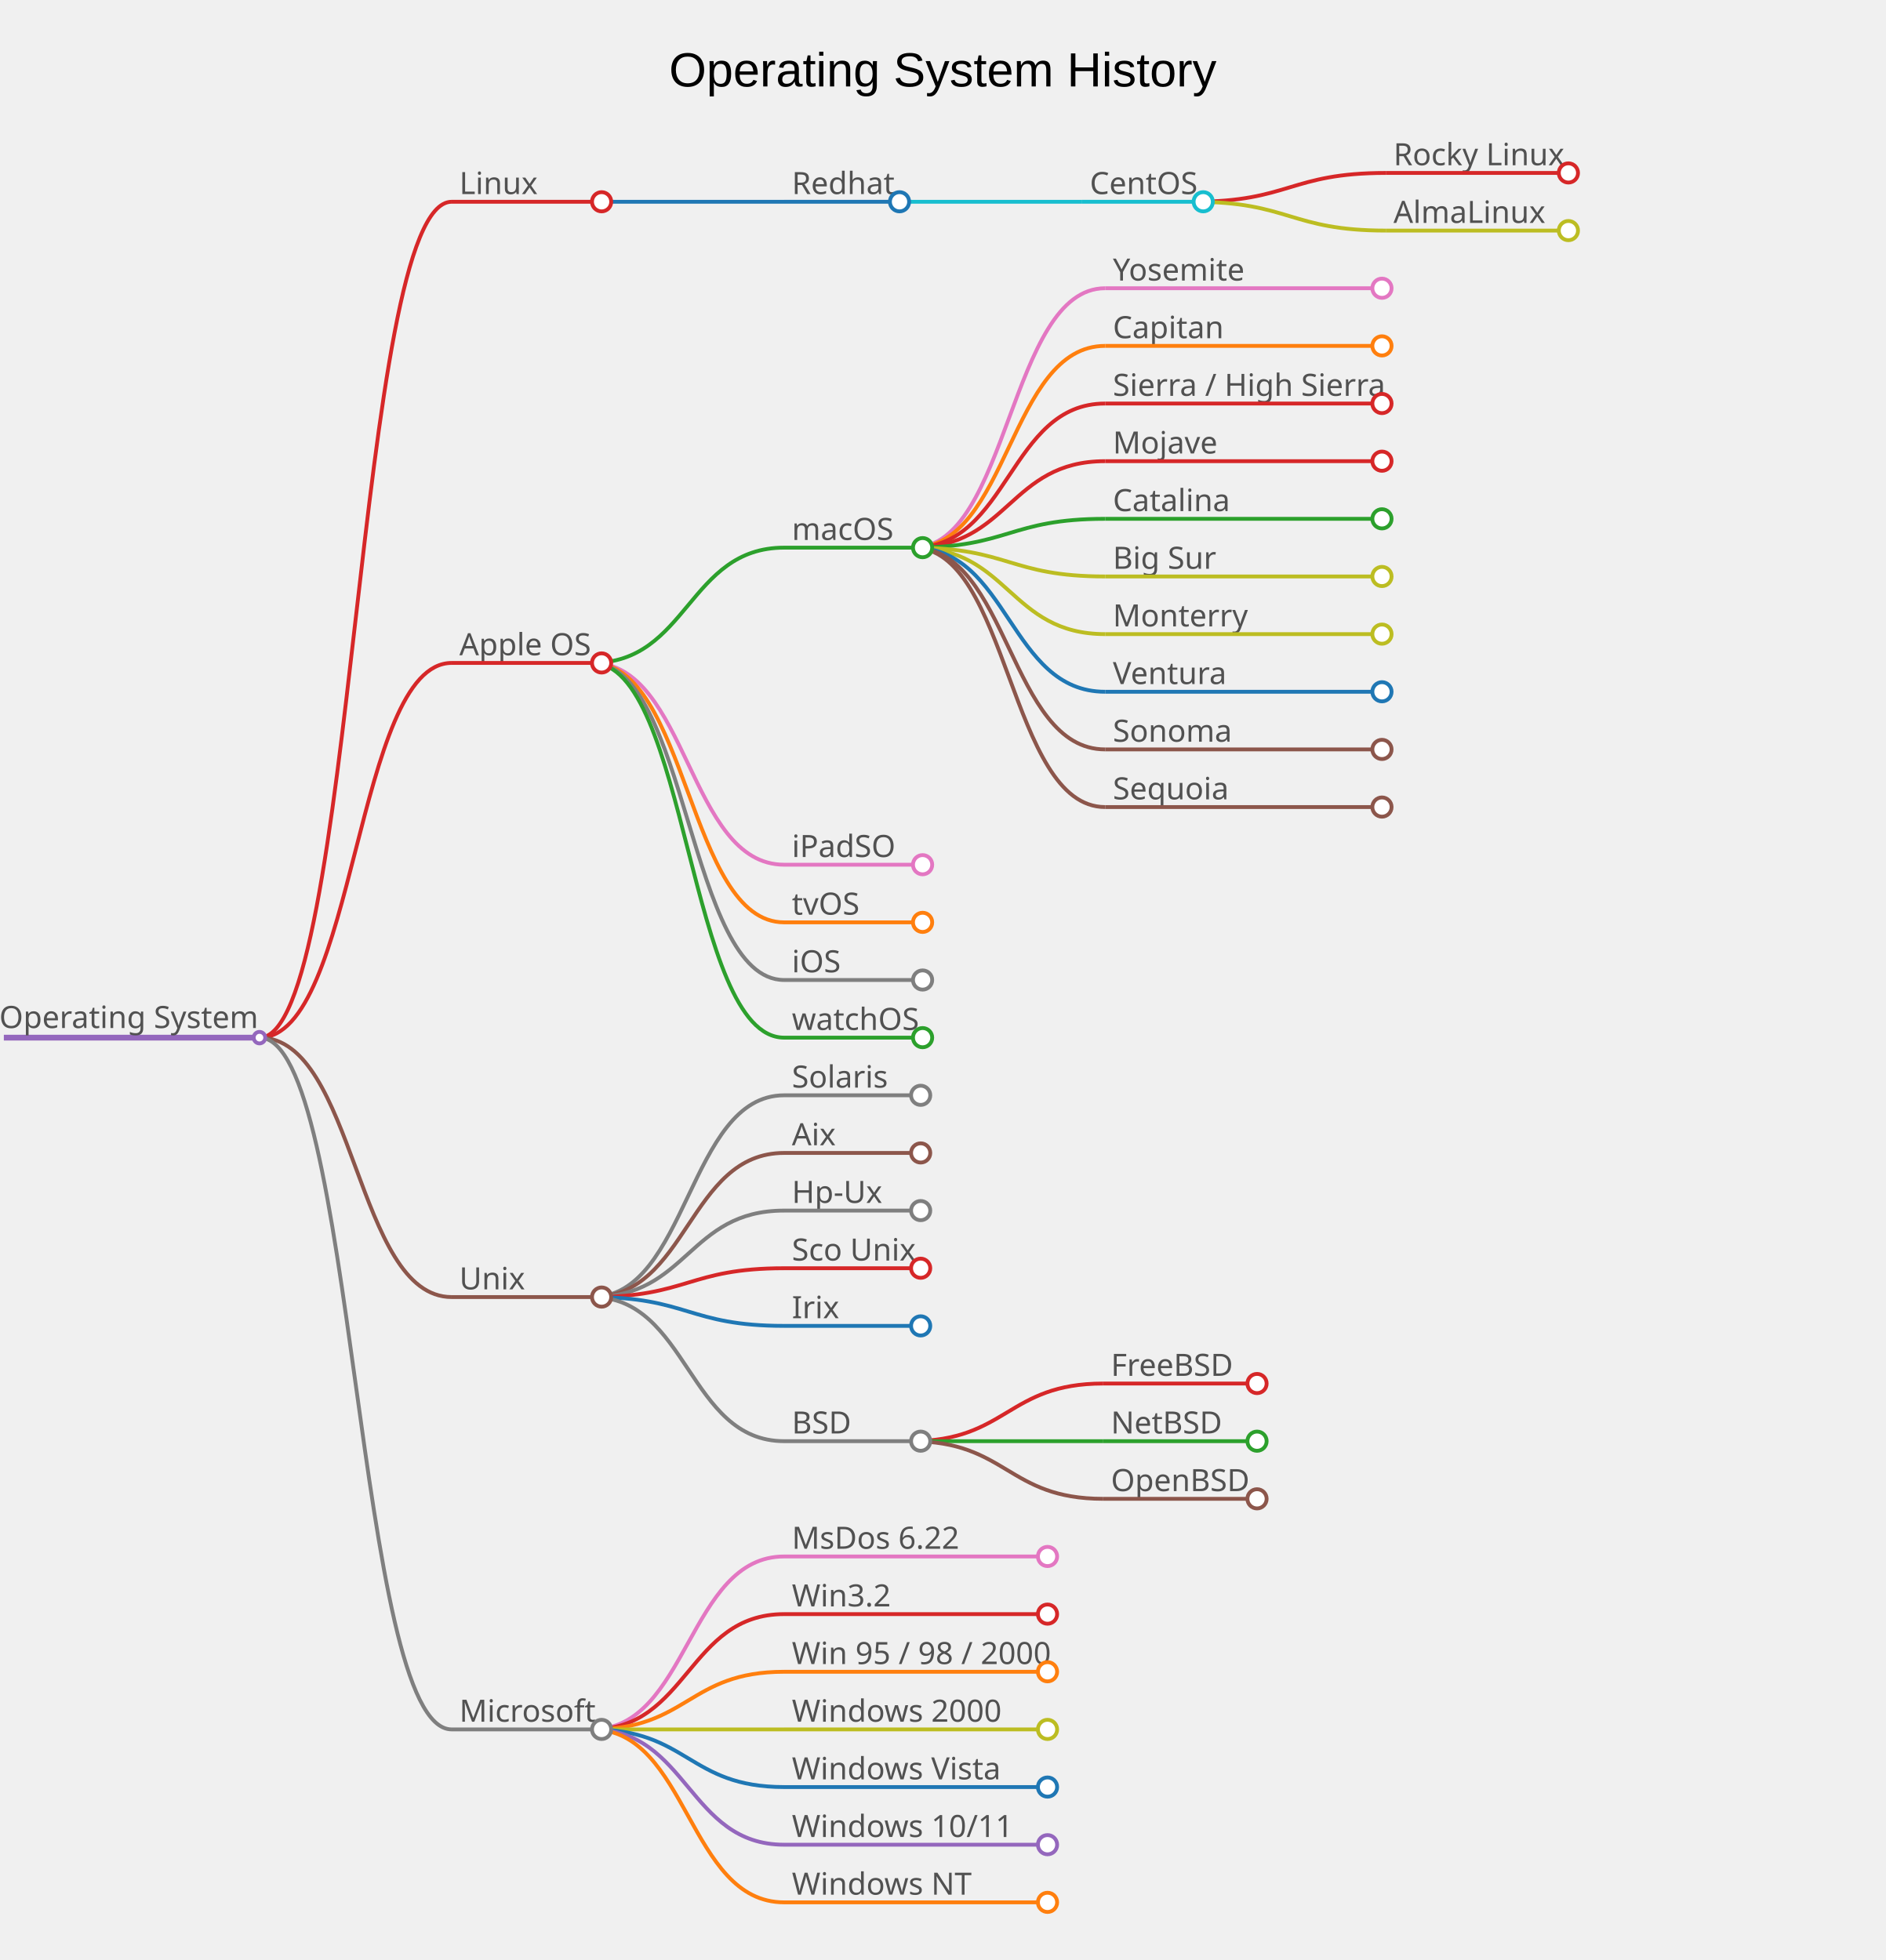
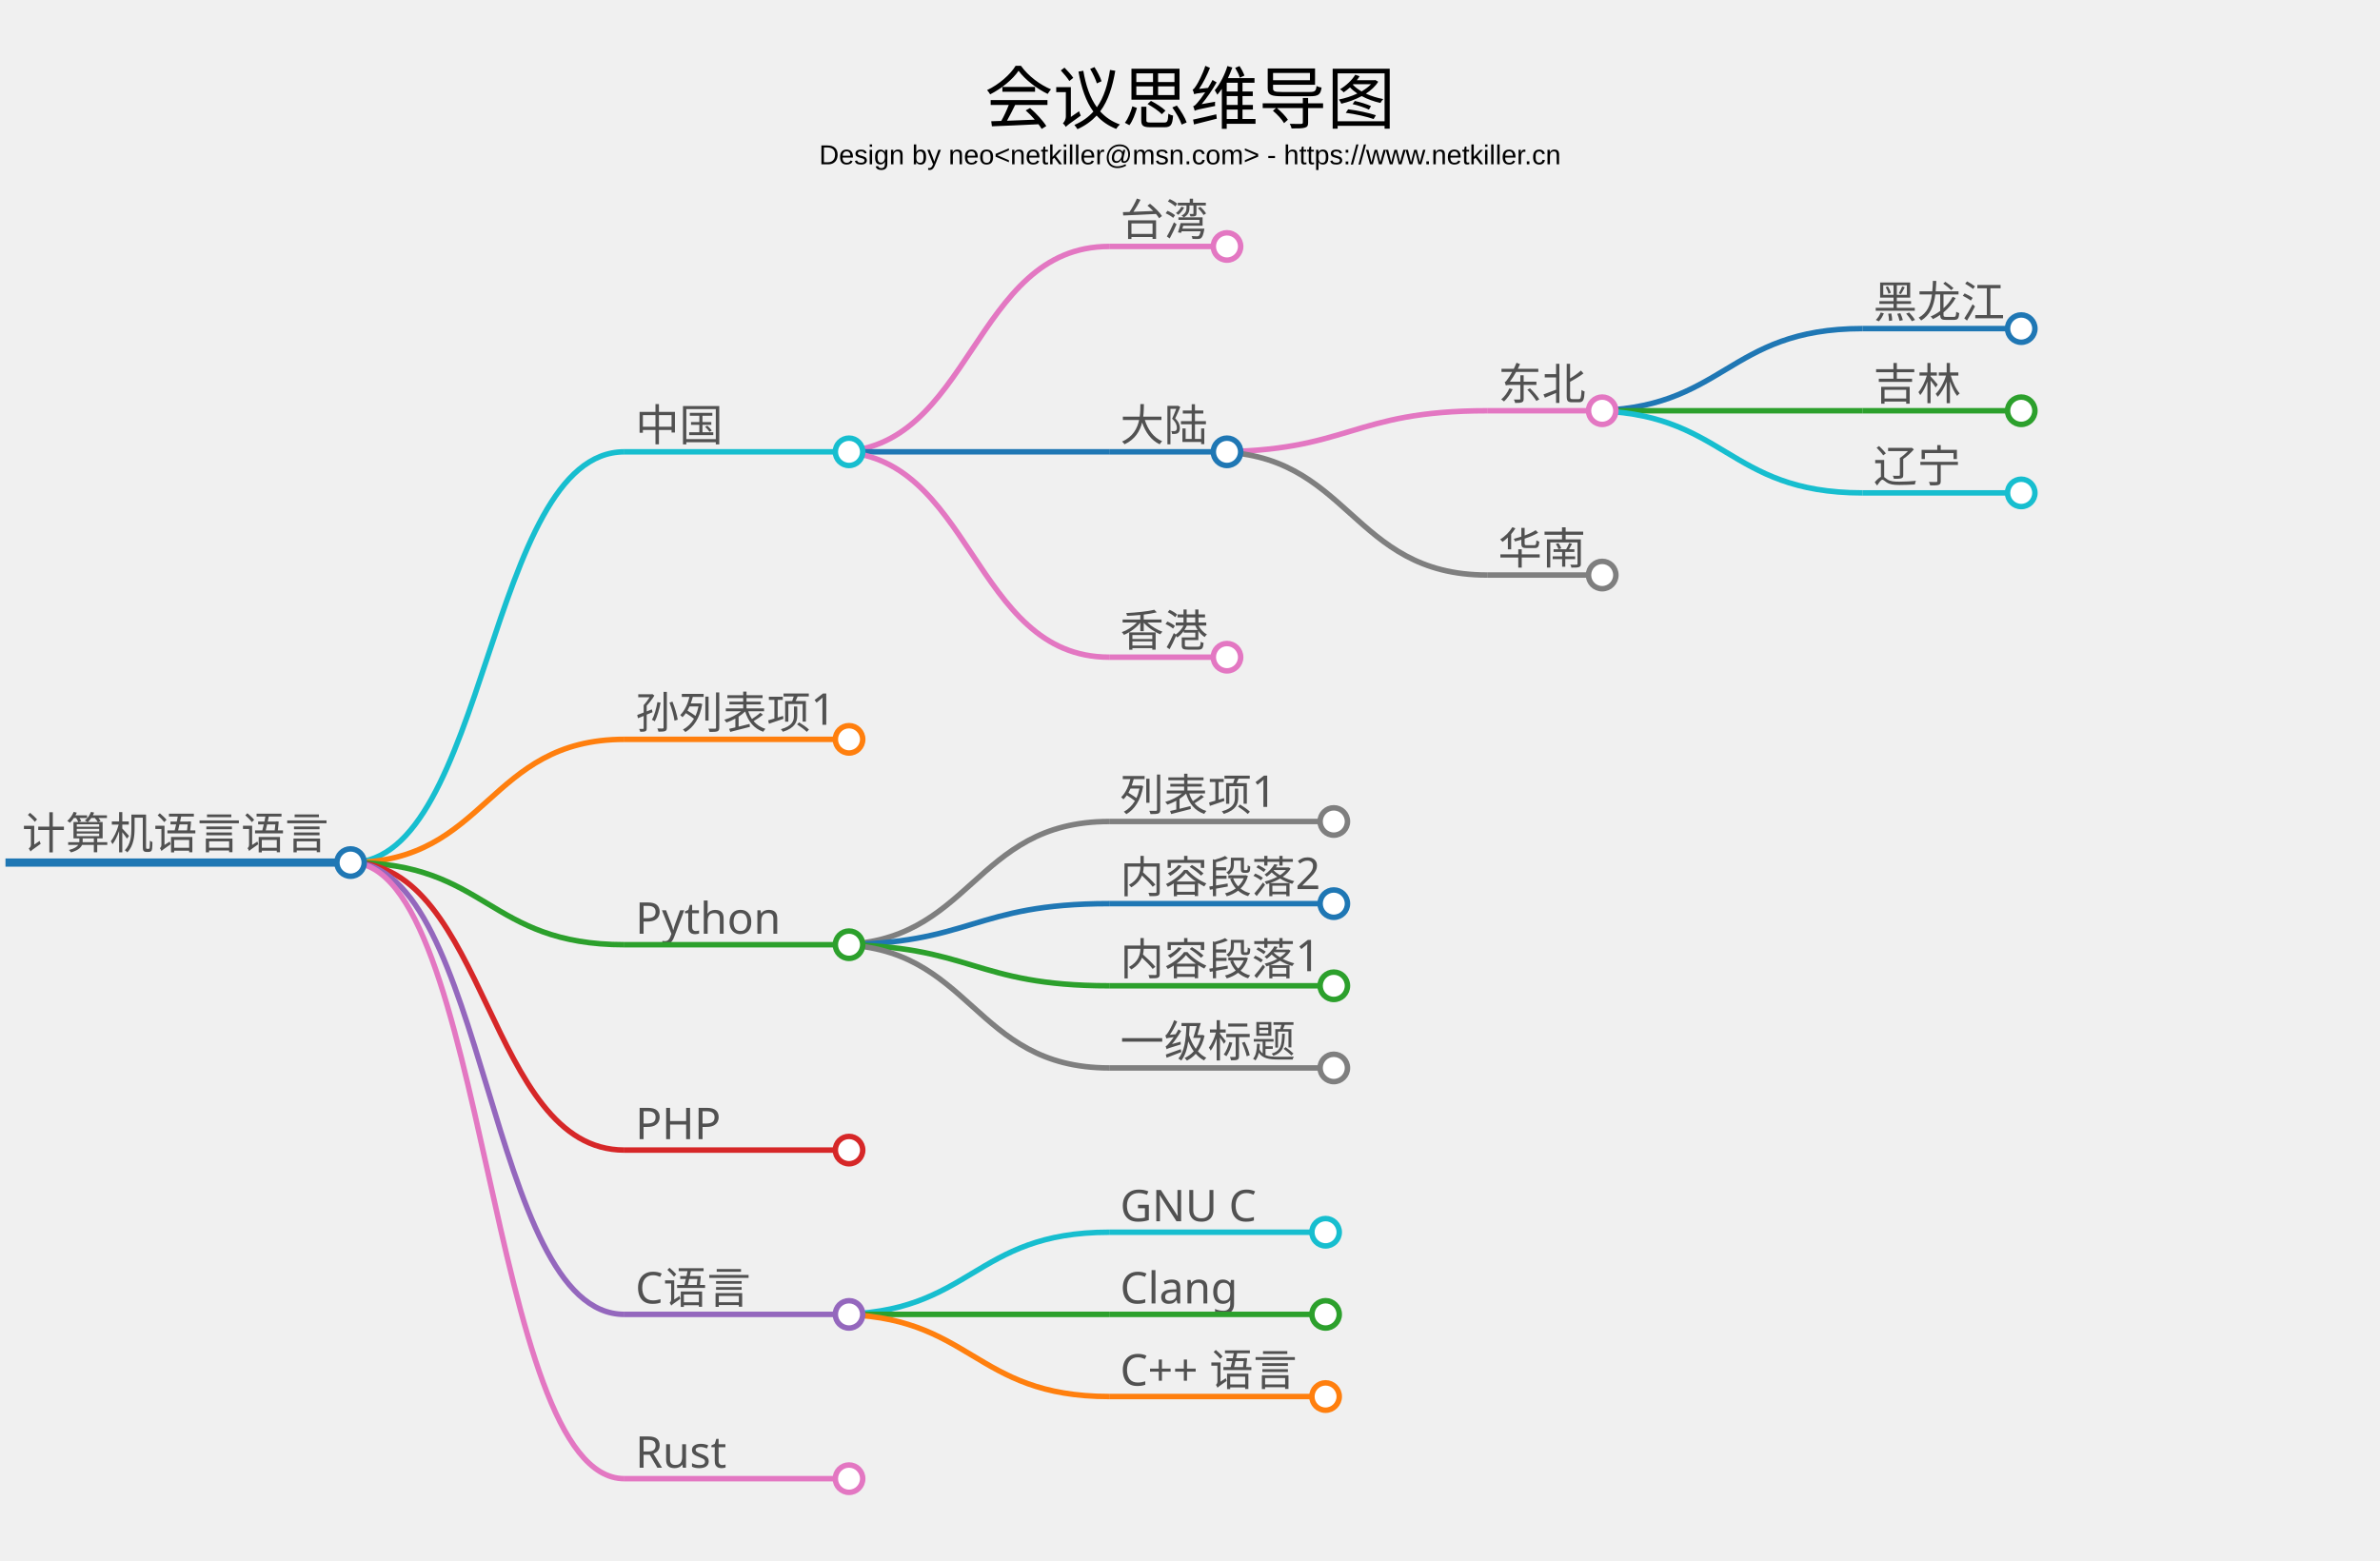
- <svg xmlns="http://www.w3.org/2000/svg" baseProfile="tiny" height="1020" version="1.2" width="981">
+ <svg xmlns="http://www.w3.org/2000/svg" baseProfile="tiny" height="570" version="1.2" width="869">
  <defs />
-   <text font-family="Arial" font-size="25" text-anchor="middle" x="490.5" y="45">Operating System History</text>
-   <path d="M621,105 C671.0,105 671.0,90 721,90" fill="none" stroke="#d62728" stroke-width="2" />
-   <text fill="#515151" font-family="Songti" font-size="16" text-anchor="start" x="725" y="86">Rocky Linux</text>
-   <line stroke="#d62728" stroke-width="2" x1="721" x2="816" y1="90" y2="90" />
-   <circle cx="816" cy="90" fill="white" r="5" stroke="#d62728" stroke-width="2" />
-   <path d="M621,105 C671.0,105 671.0,120 721,120" fill="none" stroke="#bcbd22" stroke-width="2" />
-   <text fill="#515151" font-family="Songti" font-size="16" text-anchor="start" x="725" y="116">AlmaLinux</text>
-   <line stroke="#bcbd22" stroke-width="2" x1="721" x2="816" y1="120" y2="120" />
-   <circle cx="816" cy="120" fill="white" r="5" stroke="#bcbd22" stroke-width="2" />
-   <path d="M463,105 C513.0,105 513.0,105 563,105" fill="none" stroke="#17becf" stroke-width="2" />
-   <text fill="#515151" font-family="Songti" font-size="16" text-anchor="start" x="567" y="101">CentOS</text>
-   <line stroke="#17becf" stroke-width="2" x1="563" x2="626" y1="105" y2="105" />
-   <circle cx="626" cy="105" fill="white" r="5" stroke="#17becf" stroke-width="2" />
-   <path d="M308,105 C358.0,105 358.0,105 408,105" fill="none" stroke="#1f77b4" stroke-width="2" />
-   <text fill="#515151" font-family="Songti" font-size="16" text-anchor="start" x="412" y="101">Redhat</text>
-   <line stroke="#1f77b4" stroke-width="2" x1="408" x2="468" y1="105" y2="105" />
-   <circle cx="468" cy="105" fill="white" r="5" stroke="#1f77b4" stroke-width="2" />
-   <path d="M475,285 C525.0,285 525.0,150 575,150" fill="none" stroke="#e377c2" stroke-width="2" />
-   <text fill="#515151" font-family="Songti" font-size="16" text-anchor="start" x="579" y="146">Yosemite</text>
-   <line stroke="#e377c2" stroke-width="2" x1="575" x2="719" y1="150" y2="150" />
-   <circle cx="719" cy="150" fill="white" r="5" stroke="#e377c2" stroke-width="2" />
-   <path d="M475,285 C525.0,285 525.0,180 575,180" fill="none" stroke="#ff7f0e" stroke-width="2" />
-   <text fill="#515151" font-family="Songti" font-size="16" text-anchor="start" x="579" y="176">Capitan</text>
-   <line stroke="#ff7f0e" stroke-width="2" x1="575" x2="719" y1="180" y2="180" />
-   <circle cx="719" cy="180" fill="white" r="5" stroke="#ff7f0e" stroke-width="2" />
-   <path d="M475,285 C525.0,285 525.0,210 575,210" fill="none" stroke="#d62728" stroke-width="2" />
-   <text fill="#515151" font-family="Songti" font-size="16" text-anchor="start" x="579" y="206">Sierra / High Sierra</text>
-   <line stroke="#d62728" stroke-width="2" x1="575" x2="719" y1="210" y2="210" />
-   <circle cx="719" cy="210" fill="white" r="5" stroke="#d62728" stroke-width="2" />
-   <path d="M475,285 C525.0,285 525.0,240 575,240" fill="none" stroke="#d62728" stroke-width="2" />
-   <text fill="#515151" font-family="Songti" font-size="16" text-anchor="start" x="579" y="236">Mojave</text>
-   <line stroke="#d62728" stroke-width="2" x1="575" x2="719" y1="240" y2="240" />
-   <circle cx="719" cy="240" fill="white" r="5" stroke="#d62728" stroke-width="2" />
-   <path d="M475,285 C525.0,285 525.0,270 575,270" fill="none" stroke="#2ca02c" stroke-width="2" />
-   <text fill="#515151" font-family="Songti" font-size="16" text-anchor="start" x="579" y="266">Catalina</text>
-   <line stroke="#2ca02c" stroke-width="2" x1="575" x2="719" y1="270" y2="270" />
-   <circle cx="719" cy="270" fill="white" r="5" stroke="#2ca02c" stroke-width="2" />
-   <path d="M475,285 C525.0,285 525.0,300 575,300" fill="none" stroke="#bcbd22" stroke-width="2" />
-   <text fill="#515151" font-family="Songti" font-size="16" text-anchor="start" x="579" y="296">Big Sur</text>
-   <line stroke="#bcbd22" stroke-width="2" x1="575" x2="719" y1="300" y2="300" />
-   <circle cx="719" cy="300" fill="white" r="5" stroke="#bcbd22" stroke-width="2" />
-   <path d="M475,285 C525.0,285 525.0,330 575,330" fill="none" stroke="#bcbd22" stroke-width="2" />
-   <text fill="#515151" font-family="Songti" font-size="16" text-anchor="start" x="579" y="326">Monterry</text>
-   <line stroke="#bcbd22" stroke-width="2" x1="575" x2="719" y1="330" y2="330" />
-   <circle cx="719" cy="330" fill="white" r="5" stroke="#bcbd22" stroke-width="2" />
-   <path d="M475,285 C525.0,285 525.0,360 575,360" fill="none" stroke="#1f77b4" stroke-width="2" />
-   <text fill="#515151" font-family="Songti" font-size="16" text-anchor="start" x="579" y="356">Ventura</text>
-   <line stroke="#1f77b4" stroke-width="2" x1="575" x2="719" y1="360" y2="360" />
-   <circle cx="719" cy="360" fill="white" r="5" stroke="#1f77b4" stroke-width="2" />
-   <path d="M475,285 C525.0,285 525.0,390 575,390" fill="none" stroke="#8c564b" stroke-width="2" />
-   <text fill="#515151" font-family="Songti" font-size="16" text-anchor="start" x="579" y="386">Sonoma</text>
-   <line stroke="#8c564b" stroke-width="2" x1="575" x2="719" y1="390" y2="390" />
-   <circle cx="719" cy="390" fill="white" r="5" stroke="#8c564b" stroke-width="2" />
-   <path d="M475,285 C525.0,285 525.0,420 575,420" fill="none" stroke="#8c564b" stroke-width="2" />
-   <text fill="#515151" font-family="Songti" font-size="16" text-anchor="start" x="579" y="416">Sequoia</text>
-   <line stroke="#8c564b" stroke-width="2" x1="575" x2="719" y1="420" y2="420" />
-   <circle cx="719" cy="420" fill="white" r="5" stroke="#8c564b" stroke-width="2" />
-   <path d="M308,345 C358.0,345 358.0,285 408,285" fill="none" stroke="#2ca02c" stroke-width="2" />
-   <text fill="#515151" font-family="Songti" font-size="16" text-anchor="start" x="412" y="281">macOS</text>
-   <line stroke="#2ca02c" stroke-width="2" x1="408" x2="480" y1="285" y2="285" />
-   <circle cx="480" cy="285" fill="white" r="5" stroke="#2ca02c" stroke-width="2" />
-   <path d="M308,345 C358.0,345 358.0,450 408,450" fill="none" stroke="#e377c2" stroke-width="2" />
-   <text fill="#515151" font-family="Songti" font-size="16" text-anchor="start" x="412" y="446">iPadSO</text>
-   <line stroke="#e377c2" stroke-width="2" x1="408" x2="480" y1="450" y2="450" />
-   <circle cx="480" cy="450" fill="white" r="5" stroke="#e377c2" stroke-width="2" />
-   <path d="M308,345 C358.0,345 358.0,480 408,480" fill="none" stroke="#ff7f0e" stroke-width="2" />
-   <text fill="#515151" font-family="Songti" font-size="16" text-anchor="start" x="412" y="476">tvOS</text>
-   <line stroke="#ff7f0e" stroke-width="2" x1="408" x2="480" y1="480" y2="480" />
-   <circle cx="480" cy="480" fill="white" r="5" stroke="#ff7f0e" stroke-width="2" />
-   <path d="M308,345 C358.0,345 358.0,510 408,510" fill="none" stroke="#7f7f7f" stroke-width="2" />
-   <text fill="#515151" font-family="Songti" font-size="16" text-anchor="start" x="412" y="506">iOS</text>
-   <line stroke="#7f7f7f" stroke-width="2" x1="408" x2="480" y1="510" y2="510" />
-   <circle cx="480" cy="510" fill="white" r="5" stroke="#7f7f7f" stroke-width="2" />
-   <path d="M308,345 C358.0,345 358.0,540 408,540" fill="none" stroke="#2ca02c" stroke-width="2" />
-   <text fill="#515151" font-family="Songti" font-size="16" text-anchor="start" x="412" y="536">watchOS</text>
-   <line stroke="#2ca02c" stroke-width="2" x1="408" x2="480" y1="540" y2="540" />
-   <circle cx="480" cy="540" fill="white" r="5" stroke="#2ca02c" stroke-width="2" />
-   <path d="M474,750 C524.0,750 524.0,720 574,720" fill="none" stroke="#d62728" stroke-width="2" />
-   <text fill="#515151" font-family="Songti" font-size="16" text-anchor="start" x="578" y="716">FreeBSD</text>
-   <line stroke="#d62728" stroke-width="2" x1="574" x2="654" y1="720" y2="720" />
-   <circle cx="654" cy="720" fill="white" r="5" stroke="#d62728" stroke-width="2" />
-   <path d="M474,750 C524.0,750 524.0,750 574,750" fill="none" stroke="#2ca02c" stroke-width="2" />
-   <text fill="#515151" font-family="Songti" font-size="16" text-anchor="start" x="578" y="746">NetBSD</text>
-   <line stroke="#2ca02c" stroke-width="2" x1="574" x2="654" y1="750" y2="750" />
-   <circle cx="654" cy="750" fill="white" r="5" stroke="#2ca02c" stroke-width="2" />
-   <path d="M474,750 C524.0,750 524.0,780 574,780" fill="none" stroke="#8c564b" stroke-width="2" />
-   <text fill="#515151" font-family="Songti" font-size="16" text-anchor="start" x="578" y="776">OpenBSD</text>
-   <line stroke="#8c564b" stroke-width="2" x1="574" x2="654" y1="780" y2="780" />
-   <circle cx="654" cy="780" fill="white" r="5" stroke="#8c564b" stroke-width="2" />
-   <path d="M308,675 C358.0,675 358.0,570 408,570" fill="none" stroke="#7f7f7f" stroke-width="2" />
-   <text fill="#515151" font-family="Songti" font-size="16" text-anchor="start" x="412" y="566">Solaris</text>
-   <line stroke="#7f7f7f" stroke-width="2" x1="408" x2="479" y1="570" y2="570" />
-   <circle cx="479" cy="570" fill="white" r="5" stroke="#7f7f7f" stroke-width="2" />
-   <path d="M308,675 C358.0,675 358.0,600 408,600" fill="none" stroke="#8c564b" stroke-width="2" />
-   <text fill="#515151" font-family="Songti" font-size="16" text-anchor="start" x="412" y="596">Aix</text>
-   <line stroke="#8c564b" stroke-width="2" x1="408" x2="479" y1="600" y2="600" />
-   <circle cx="479" cy="600" fill="white" r="5" stroke="#8c564b" stroke-width="2" />
-   <path d="M308,675 C358.0,675 358.0,630 408,630" fill="none" stroke="#7f7f7f" stroke-width="2" />
-   <text fill="#515151" font-family="Songti" font-size="16" text-anchor="start" x="412" y="626">Hp-Ux</text>
-   <line stroke="#7f7f7f" stroke-width="2" x1="408" x2="479" y1="630" y2="630" />
-   <circle cx="479" cy="630" fill="white" r="5" stroke="#7f7f7f" stroke-width="2" />
-   <path d="M308,675 C358.0,675 358.0,660 408,660" fill="none" stroke="#d62728" stroke-width="2" />
-   <text fill="#515151" font-family="Songti" font-size="16" text-anchor="start" x="412" y="656">Sco Unix</text>
-   <line stroke="#d62728" stroke-width="2" x1="408" x2="479" y1="660" y2="660" />
-   <circle cx="479" cy="660" fill="white" r="5" stroke="#d62728" stroke-width="2" />
-   <path d="M308,675 C358.0,675 358.0,690 408,690" fill="none" stroke="#1f77b4" stroke-width="2" />
-   <text fill="#515151" font-family="Songti" font-size="16" text-anchor="start" x="412" y="686">Irix</text>
-   <line stroke="#1f77b4" stroke-width="2" x1="408" x2="479" y1="690" y2="690" />
-   <circle cx="479" cy="690" fill="white" r="5" stroke="#1f77b4" stroke-width="2" />
-   <path d="M308,675 C358.0,675 358.0,750 408,750" fill="none" stroke="#7f7f7f" stroke-width="2" />
-   <text fill="#515151" font-family="Songti" font-size="16" text-anchor="start" x="412" y="746">BSD</text>
-   <line stroke="#7f7f7f" stroke-width="2" x1="408" x2="479" y1="750" y2="750" />
-   <circle cx="479" cy="750" fill="white" r="5" stroke="#7f7f7f" stroke-width="2" />
-   <path d="M308,900 C358.0,900 358.0,810 408,810" fill="none" stroke="#e377c2" stroke-width="2" />
-   <text fill="#515151" font-family="Songti" font-size="16" text-anchor="start" x="412" y="806">MsDos 6.22</text>
-   <line stroke="#e377c2" stroke-width="2" x1="408" x2="545" y1="810" y2="810" />
-   <circle cx="545" cy="810" fill="white" r="5" stroke="#e377c2" stroke-width="2" />
-   <path d="M308,900 C358.0,900 358.0,840 408,840" fill="none" stroke="#d62728" stroke-width="2" />
-   <text fill="#515151" font-family="Songti" font-size="16" text-anchor="start" x="412" y="836">Win3.2</text>
-   <line stroke="#d62728" stroke-width="2" x1="408" x2="545" y1="840" y2="840" />
-   <circle cx="545" cy="840" fill="white" r="5" stroke="#d62728" stroke-width="2" />
-   <path d="M308,900 C358.0,900 358.0,870 408,870" fill="none" stroke="#ff7f0e" stroke-width="2" />
-   <text fill="#515151" font-family="Songti" font-size="16" text-anchor="start" x="412" y="866">Win 95 / 98 / 2000</text>
-   <line stroke="#ff7f0e" stroke-width="2" x1="408" x2="545" y1="870" y2="870" />
-   <circle cx="545" cy="870" fill="white" r="5" stroke="#ff7f0e" stroke-width="2" />
-   <path d="M308,900 C358.0,900 358.0,900 408,900" fill="none" stroke="#bcbd22" stroke-width="2" />
-   <text fill="#515151" font-family="Songti" font-size="16" text-anchor="start" x="412" y="896">Windows 2000</text>
-   <line stroke="#bcbd22" stroke-width="2" x1="408" x2="545" y1="900" y2="900" />
-   <circle cx="545" cy="900" fill="white" r="5" stroke="#bcbd22" stroke-width="2" />
-   <path d="M308,900 C358.0,900 358.0,930 408,930" fill="none" stroke="#1f77b4" stroke-width="2" />
-   <text fill="#515151" font-family="Songti" font-size="16" text-anchor="start" x="412" y="926">Windows Vista</text>
-   <line stroke="#1f77b4" stroke-width="2" x1="408" x2="545" y1="930" y2="930" />
-   <circle cx="545" cy="930" fill="white" r="5" stroke="#1f77b4" stroke-width="2" />
-   <path d="M308,900 C358.0,900 358.0,960 408,960" fill="none" stroke="#9467bd" stroke-width="2" />
-   <text fill="#515151" font-family="Songti" font-size="16" text-anchor="start" x="412" y="956">Windows 10/11</text>
-   <line stroke="#9467bd" stroke-width="2" x1="408" x2="545" y1="960" y2="960" />
-   <circle cx="545" cy="960" fill="white" r="5" stroke="#9467bd" stroke-width="2" />
-   <path d="M308,900 C358.0,900 358.0,990 408,990" fill="none" stroke="#ff7f0e" stroke-width="2" />
-   <text fill="#515151" font-family="Songti" font-size="16" text-anchor="start" x="412" y="986">Windows NT</text>
-   <line stroke="#ff7f0e" stroke-width="2" x1="408" x2="545" y1="990" y2="990" />
-   <circle cx="545" cy="990" fill="white" r="5" stroke="#ff7f0e" stroke-width="2" />
-   <path d="M135,540 C185.0,540 185.0,105 235,105" fill="none" stroke="#d62728" stroke-width="2" />
-   <text fill="#515151" font-family="Songti" font-size="16" text-anchor="start" x="239" y="101">Linux</text>
-   <line stroke="#d62728" stroke-width="2" x1="235" x2="313" y1="105" y2="105" />
-   <circle cx="313" cy="105" fill="white" r="5" stroke="#d62728" stroke-width="2" />
-   <path d="M135,540 C185.0,540 185.0,345 235,345" fill="none" stroke="#d62728" stroke-width="2" />
-   <text fill="#515151" font-family="Songti" font-size="16" text-anchor="start" x="239" y="341">Apple OS</text>
-   <line stroke="#d62728" stroke-width="2" x1="235" x2="313" y1="345" y2="345" />
-   <circle cx="313" cy="345" fill="white" r="5" stroke="#d62728" stroke-width="2" />
-   <path d="M135,540 C185.0,540 185.0,675 235,675" fill="none" stroke="#8c564b" stroke-width="2" />
-   <text fill="#515151" font-family="Songti" font-size="16" text-anchor="start" x="239" y="671">Unix</text>
-   <line stroke="#8c564b" stroke-width="2" x1="235" x2="313" y1="675" y2="675" />
-   <circle cx="313" cy="675" fill="white" r="5" stroke="#8c564b" stroke-width="2" />
-   <path d="M135,540 C185.0,540 185.0,900 235,900" fill="none" stroke="#7f7f7f" stroke-width="2" />
-   <text fill="#515151" font-family="Songti" font-size="16" text-anchor="start" x="239" y="896">Microsoft</text>
-   <line stroke="#7f7f7f" stroke-width="2" x1="235" x2="313" y1="900" y2="900" />
-   <circle cx="313" cy="900" fill="white" r="5" stroke="#7f7f7f" stroke-width="2" />
-   <line stroke="#9467bd" stroke-width="3" x1="2" x2="135" y1="540" y2="540" />
-   <circle cx="135" cy="540" fill="white" r="3" stroke="#9467bd" stroke-width="2" />
-   <text fill="#515151" font-family="Songti" font-size="16" text-anchor="middle" x="67" y="535">Operating System</text>
+   <text font-family="Arial" font-size="25" text-anchor="middle" x="434.5" y="45">会议思维导图</text>
+   <text font-family="Arial" font-size="10" text-anchor="middle" x="434.5" y="60">Design by neo&lt;netkiller@msn.com&gt; - https://www.netkiller.cn</text>
+   <path d="M580,150 C630.0,150 630.0,120 680,120" fill="none" stroke="#1f77b4" stroke-width="2" />
+   <text fill="#515151" font-family="Songti" font-size="16" text-anchor="start" x="684" y="116">黑龙江</text>
+   <line stroke="#1f77b4" stroke-width="2" x1="680" x2="738" y1="120" y2="120" />
+   <circle cx="738" cy="120" fill="white" r="5" stroke="#1f77b4" stroke-width="2" />
+   <path d="M580,150 C630.0,150 630.0,150 680,150" fill="none" stroke="#2ca02c" stroke-width="2" />
+   <text fill="#515151" font-family="Songti" font-size="16" text-anchor="start" x="684" y="146">吉林</text>
+   <line stroke="#2ca02c" stroke-width="2" x1="680" x2="738" y1="150" y2="150" />
+   <circle cx="738" cy="150" fill="white" r="5" stroke="#2ca02c" stroke-width="2" />
+   <path d="M580,150 C630.0,150 630.0,180 680,180" fill="none" stroke="#17becf" stroke-width="2" />
+   <text fill="#515151" font-family="Songti" font-size="16" text-anchor="start" x="684" y="176">辽宁</text>
+   <line stroke="#17becf" stroke-width="2" x1="680" x2="738" y1="180" y2="180" />
+   <circle cx="738" cy="180" fill="white" r="5" stroke="#17becf" stroke-width="2" />
+   <path d="M443,165 C493.0,165 493.0,150 543,150" fill="none" stroke="#e377c2" stroke-width="2" />
+   <text fill="#515151" font-family="Songti" font-size="16" text-anchor="start" x="547" y="146">东北</text>
+   <line stroke="#e377c2" stroke-width="2" x1="543" x2="585" y1="150" y2="150" />
+   <circle cx="585" cy="150" fill="white" r="5" stroke="#e377c2" stroke-width="2" />
+   <path d="M443,165 C493.0,165 493.0,210 543,210" fill="none" stroke="#7f7f7f" stroke-width="2" />
+   <text fill="#515151" font-family="Songti" font-size="16" text-anchor="start" x="547" y="206">华南</text>
+   <line stroke="#7f7f7f" stroke-width="2" x1="543" x2="585" y1="210" y2="210" />
+   <circle cx="585" cy="210" fill="white" r="5" stroke="#7f7f7f" stroke-width="2" />
+   <path d="M305,165 C355.0,165 355.0,90 405,90" fill="none" stroke="#e377c2" stroke-width="2" />
+   <text fill="#515151" font-family="Songti" font-size="16" text-anchor="start" x="409" y="86">台湾</text>
+   <line stroke="#e377c2" stroke-width="2" x1="405" x2="448" y1="90" y2="90" />
+   <circle cx="448" cy="90" fill="white" r="5" stroke="#e377c2" stroke-width="2" />
+   <path d="M305,165 C355.0,165 355.0,165 405,165" fill="none" stroke="#1f77b4" stroke-width="2" />
+   <text fill="#515151" font-family="Songti" font-size="16" text-anchor="start" x="409" y="161">大陆</text>
+   <line stroke="#1f77b4" stroke-width="2" x1="405" x2="448" y1="165" y2="165" />
+   <circle cx="448" cy="165" fill="white" r="5" stroke="#1f77b4" stroke-width="2" />
+   <path d="M305,165 C355.0,165 355.0,240 405,240" fill="none" stroke="#e377c2" stroke-width="2" />
+   <text fill="#515151" font-family="Songti" font-size="16" text-anchor="start" x="409" y="236">香港</text>
+   <line stroke="#e377c2" stroke-width="2" x1="405" x2="448" y1="240" y2="240" />
+   <circle cx="448" cy="240" fill="white" r="5" stroke="#e377c2" stroke-width="2" />
+   <path d="M305,345 C355.0,345 355.0,300 405,300" fill="none" stroke="#7f7f7f" stroke-width="2" />
+   <text fill="#515151" font-family="Songti" font-size="16" text-anchor="start" x="409" y="296">列表项1</text>
+   <line stroke="#7f7f7f" stroke-width="2" x1="405" x2="487" y1="300" y2="300" />
+   <circle cx="487" cy="300" fill="white" r="5" stroke="#7f7f7f" stroke-width="2" />
+   <path d="M305,345 C355.0,345 355.0,330 405,330" fill="none" stroke="#1f77b4" stroke-width="2" />
+   <text fill="#515151" font-family="Songti" font-size="16" text-anchor="start" x="409" y="326">内容段落2</text>
+   <line stroke="#1f77b4" stroke-width="2" x1="405" x2="487" y1="330" y2="330" />
+   <circle cx="487" cy="330" fill="white" r="5" stroke="#1f77b4" stroke-width="2" />
+   <path d="M305,345 C355.0,345 355.0,360 405,360" fill="none" stroke="#2ca02c" stroke-width="2" />
+   <text fill="#515151" font-family="Songti" font-size="16" text-anchor="start" x="409" y="356">内容段落1</text>
+   <line stroke="#2ca02c" stroke-width="2" x1="405" x2="487" y1="360" y2="360" />
+   <circle cx="487" cy="360" fill="white" r="5" stroke="#2ca02c" stroke-width="2" />
+   <path d="M305,345 C355.0,345 355.0,390 405,390" fill="none" stroke="#7f7f7f" stroke-width="2" />
+   <text fill="#515151" font-family="Songti" font-size="16" text-anchor="start" x="409" y="386">一级标题</text>
+   <line stroke="#7f7f7f" stroke-width="2" x1="405" x2="487" y1="390" y2="390" />
+   <circle cx="487" cy="390" fill="white" r="5" stroke="#7f7f7f" stroke-width="2" />
+   <path d="M305,480 C355.0,480 355.0,450 405,450" fill="none" stroke="#17becf" stroke-width="2" />
+   <text fill="#515151" font-family="Songti" font-size="16" text-anchor="start" x="409" y="446">GNU C</text>
+   <line stroke="#17becf" stroke-width="2" x1="405" x2="484" y1="450" y2="450" />
+   <circle cx="484" cy="450" fill="white" r="5" stroke="#17becf" stroke-width="2" />
+   <path d="M305,480 C355.0,480 355.0,480 405,480" fill="none" stroke="#2ca02c" stroke-width="2" />
+   <text fill="#515151" font-family="Songti" font-size="16" text-anchor="start" x="409" y="476">Clang</text>
+   <line stroke="#2ca02c" stroke-width="2" x1="405" x2="484" y1="480" y2="480" />
+   <circle cx="484" cy="480" fill="white" r="5" stroke="#2ca02c" stroke-width="2" />
+   <path d="M305,480 C355.0,480 355.0,510 405,510" fill="none" stroke="#ff7f0e" stroke-width="2" />
+   <text fill="#515151" font-family="Songti" font-size="16" text-anchor="start" x="409" y="506">C++ 语言</text>
+   <line stroke="#ff7f0e" stroke-width="2" x1="405" x2="484" y1="510" y2="510" />
+   <circle cx="484" cy="510" fill="white" r="5" stroke="#ff7f0e" stroke-width="2" />
+   <path d="M128,315 C178.0,315 178.0,165 228,165" fill="none" stroke="#17becf" stroke-width="2" />
+   <text fill="#515151" font-family="Songti" font-size="16" text-anchor="start" x="232" y="161">中国</text>
+   <line stroke="#17becf" stroke-width="2" x1="228" x2="310" y1="165" y2="165" />
+   <circle cx="310" cy="165" fill="white" r="5" stroke="#17becf" stroke-width="2" />
+   <path d="M128,315 C178.0,315 178.0,270 228,270" fill="none" stroke="#ff7f0e" stroke-width="2" />
+   <text fill="#515151" font-family="Songti" font-size="16" text-anchor="start" x="232" y="266">孙列表项1</text>
+   <line stroke="#ff7f0e" stroke-width="2" x1="228" x2="310" y1="270" y2="270" />
+   <circle cx="310" cy="270" fill="white" r="5" stroke="#ff7f0e" stroke-width="2" />
+   <path d="M128,315 C178.0,315 178.0,345 228,345" fill="none" stroke="#2ca02c" stroke-width="2" />
+   <text fill="#515151" font-family="Songti" font-size="16" text-anchor="start" x="232" y="341">Python</text>
+   <line stroke="#2ca02c" stroke-width="2" x1="228" x2="310" y1="345" y2="345" />
+   <circle cx="310" cy="345" fill="white" r="5" stroke="#2ca02c" stroke-width="2" />
+   <path d="M128,315 C178.0,315 178.0,420 228,420" fill="none" stroke="#d62728" stroke-width="2" />
+   <text fill="#515151" font-family="Songti" font-size="16" text-anchor="start" x="232" y="416">PHP</text>
+   <line stroke="#d62728" stroke-width="2" x1="228" x2="310" y1="420" y2="420" />
+   <circle cx="310" cy="420" fill="white" r="5" stroke="#d62728" stroke-width="2" />
+   <path d="M128,315 C178.0,315 178.0,480 228,480" fill="none" stroke="#9467bd" stroke-width="2" />
+   <text fill="#515151" font-family="Songti" font-size="16" text-anchor="start" x="232" y="476">C语言</text>
+   <line stroke="#9467bd" stroke-width="2" x1="228" x2="310" y1="480" y2="480" />
+   <circle cx="310" cy="480" fill="white" r="5" stroke="#9467bd" stroke-width="2" />
+   <path d="M128,315 C178.0,315 178.0,540 228,540" fill="none" stroke="#e377c2" stroke-width="2" />
+   <text fill="#515151" font-family="Songti" font-size="16" text-anchor="start" x="232" y="536">Rust</text>
+   <line stroke="#e377c2" stroke-width="2" x1="228" x2="310" y1="540" y2="540" />
+   <circle cx="310" cy="540" fill="white" r="5" stroke="#e377c2" stroke-width="2" />
+   <line stroke="#1f77b4" stroke-width="3" x1="2" x2="128" y1="315" y2="315" />
+   <circle cx="128" cy="315" fill="white" r="5" stroke="#1f77b4" stroke-width="2" />
+   <text fill="#515151" font-family="Songti" font-size="16" text-anchor="middle" x="64" y="310">计算机语言语言</text>
</svg>
